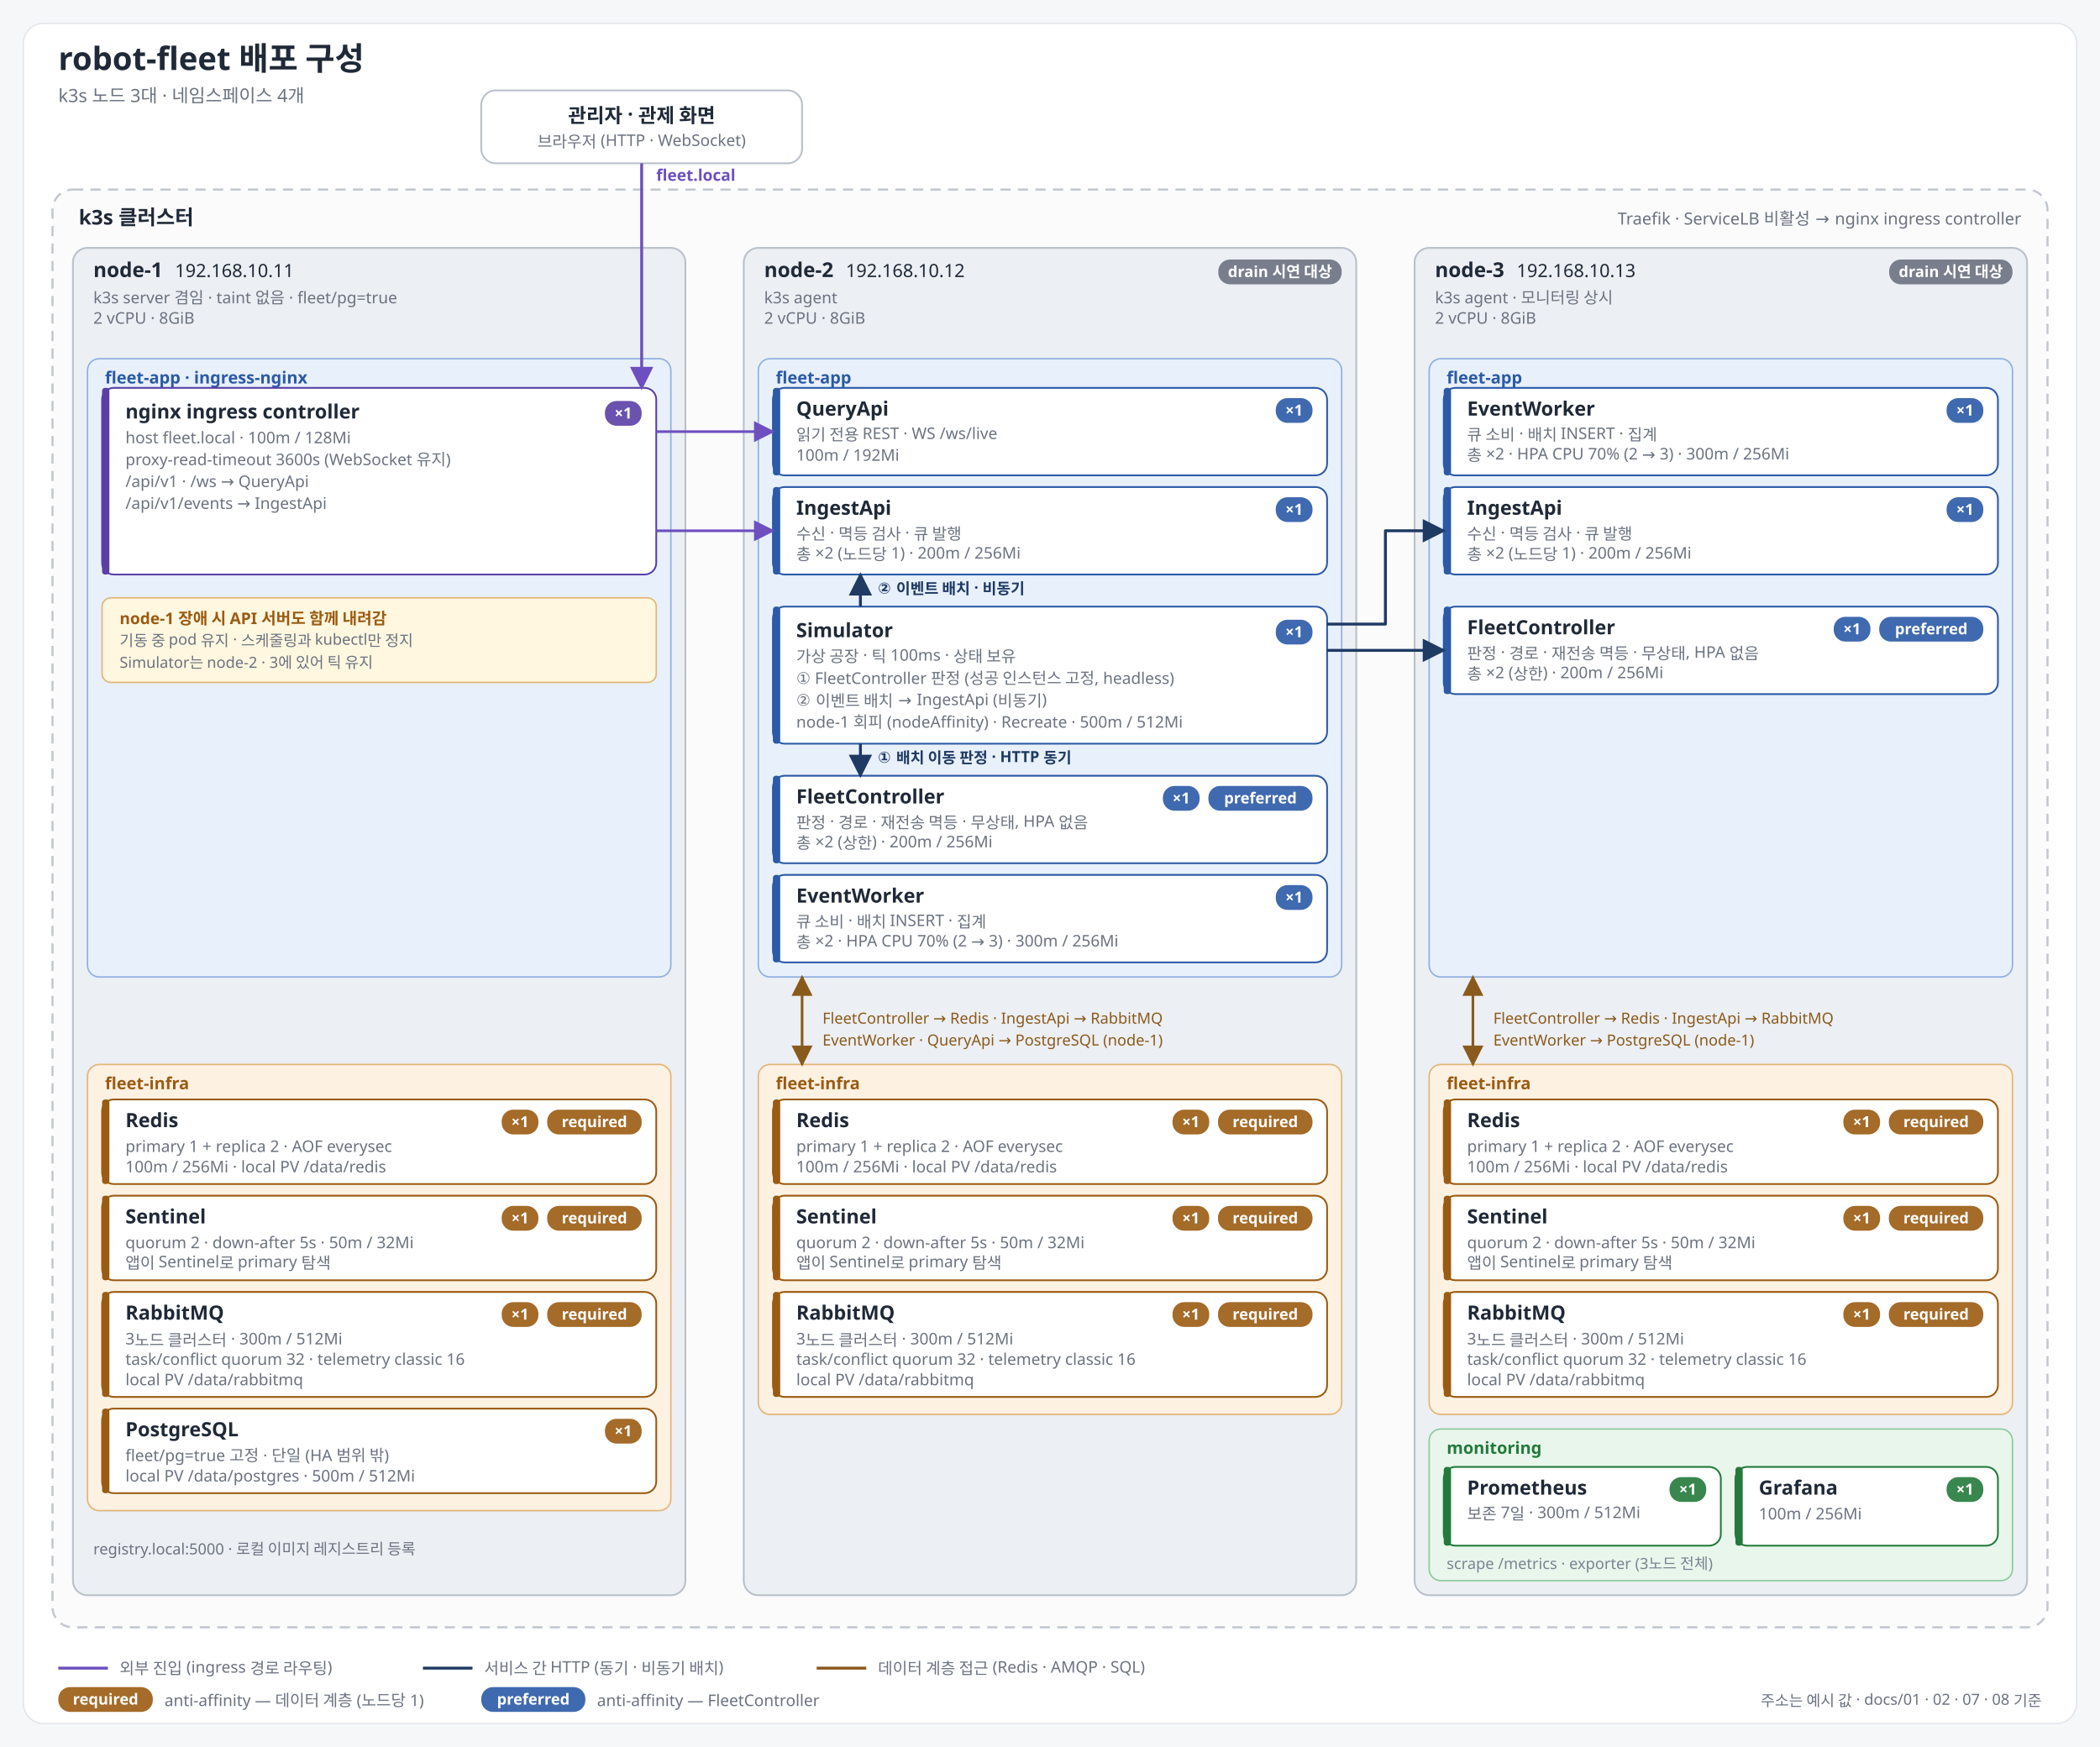
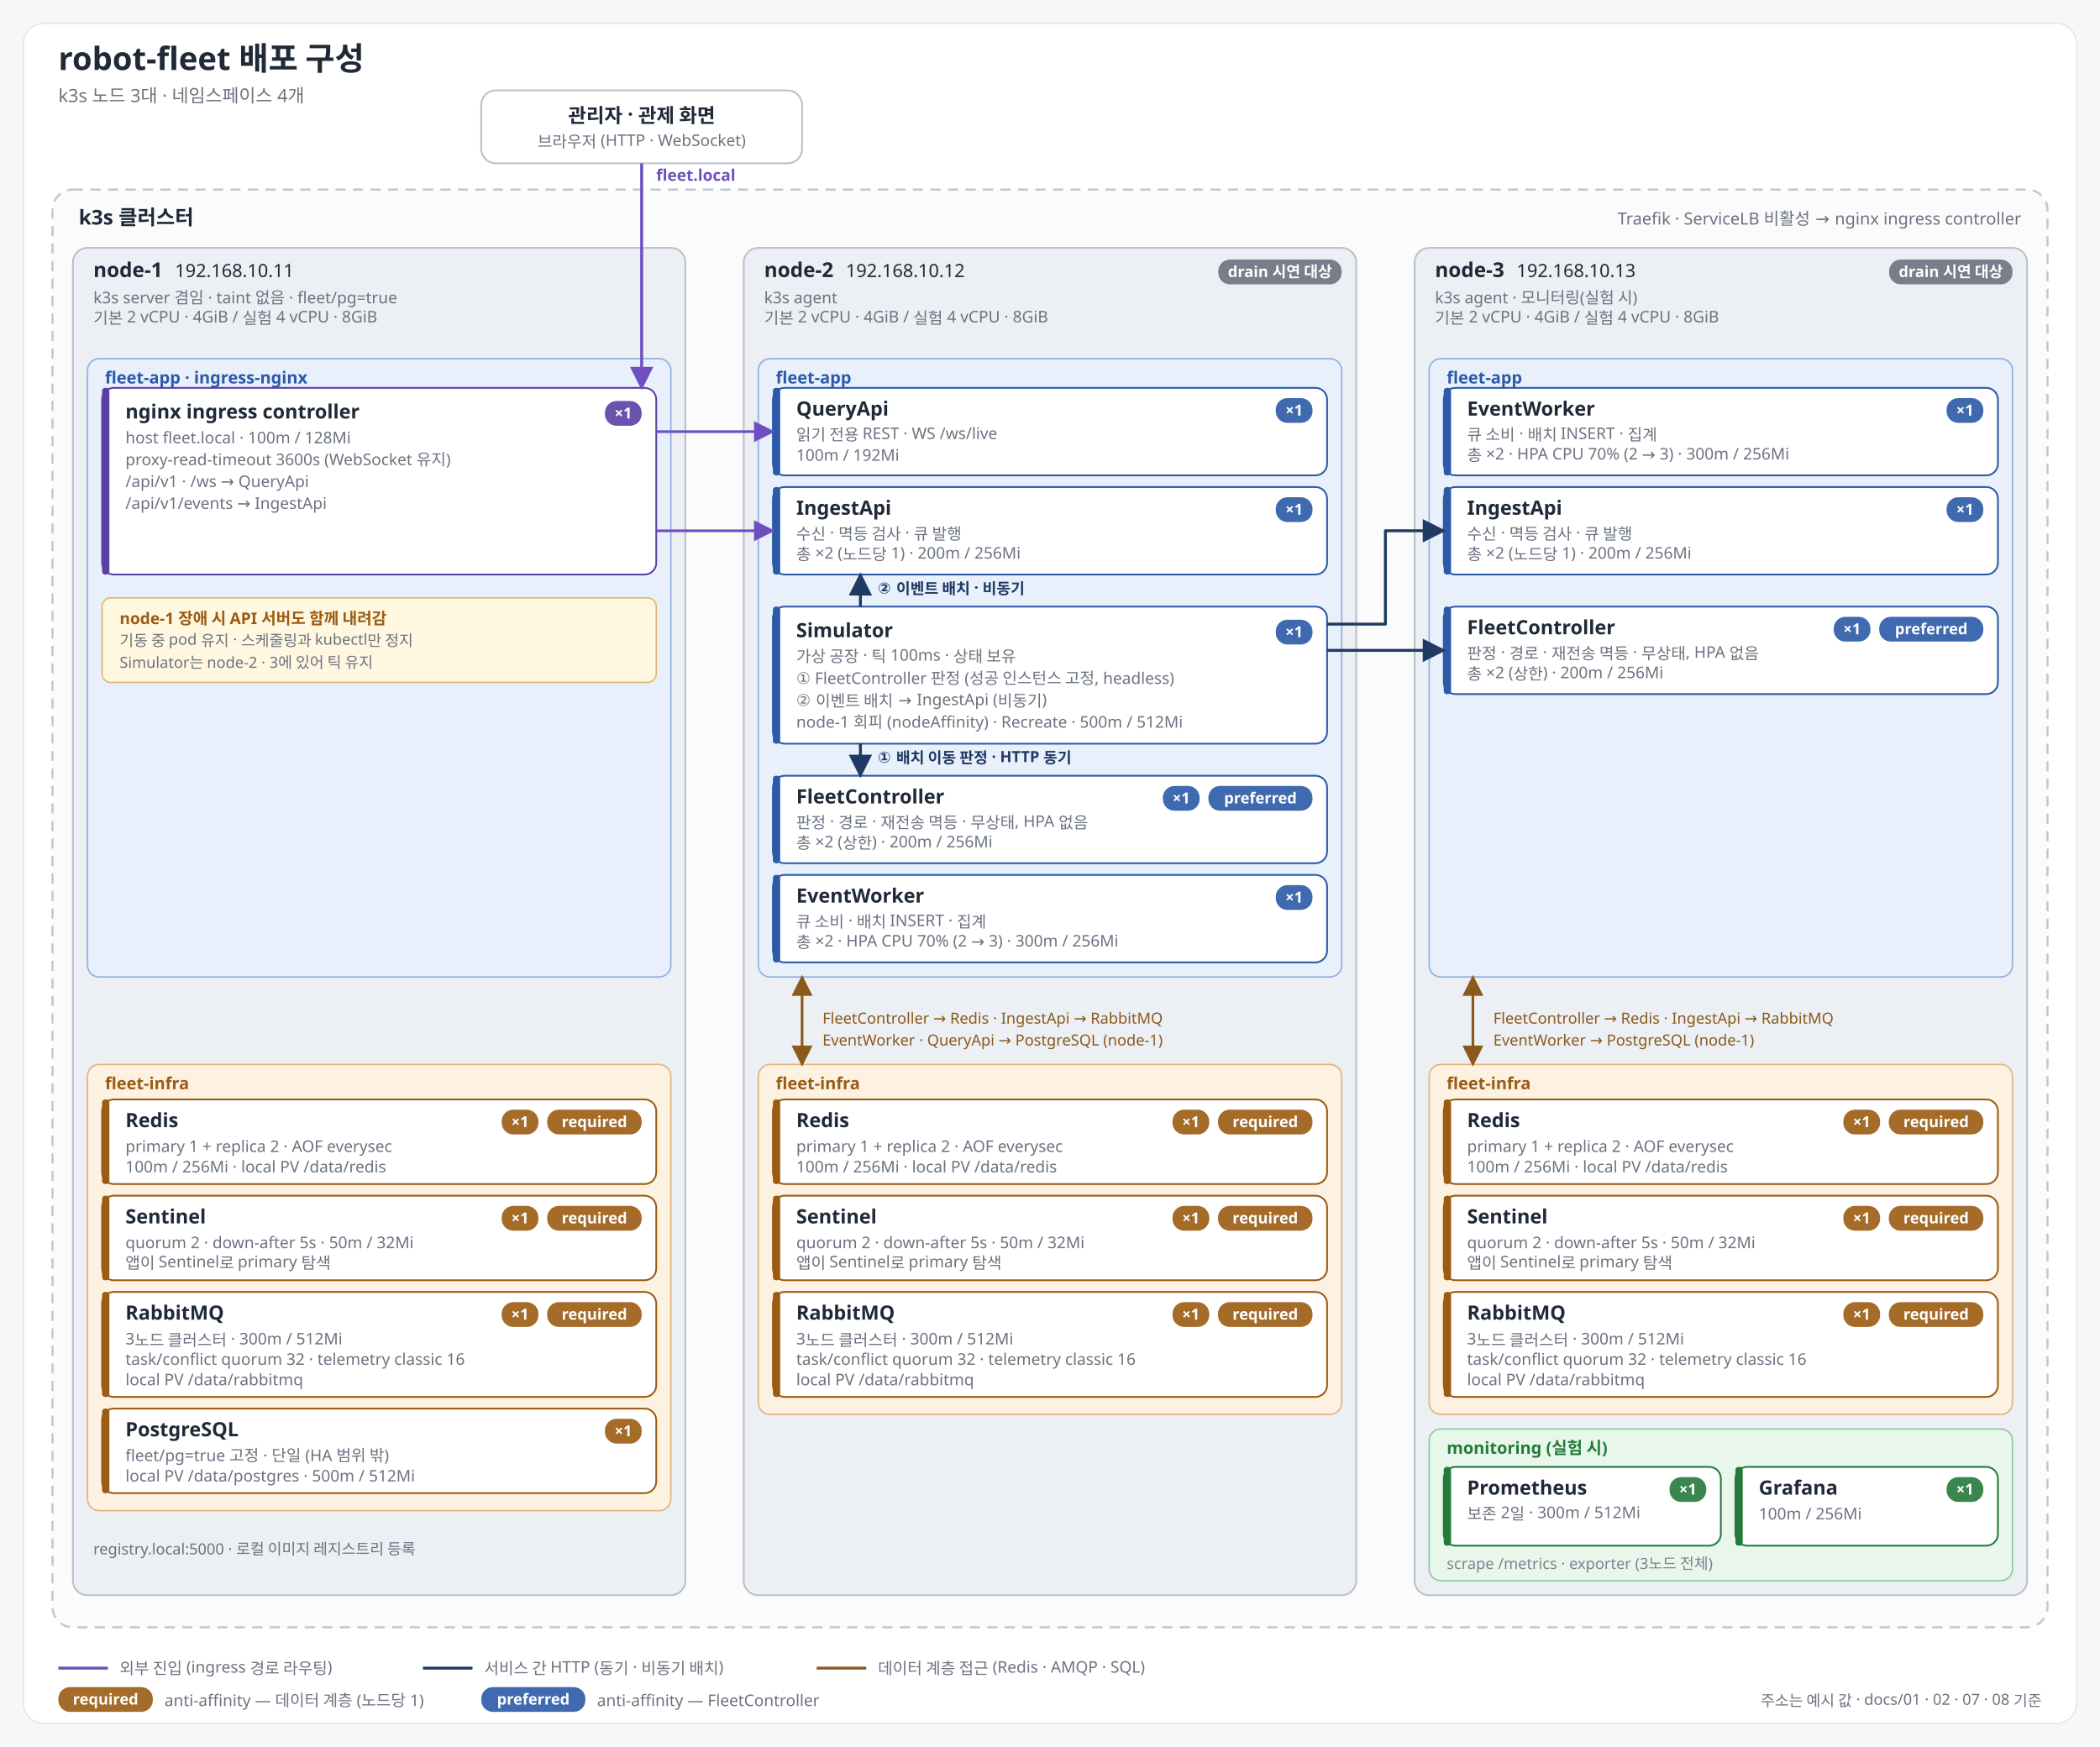
<svg xmlns="http://www.w3.org/2000/svg" width="1440" height="1198" viewBox="0 0 1440 1198" font-family="'Pretendard','Apple SD Gothic Neo','Malgun Gothic','Segoe UI',sans-serif">
  <defs>
    <marker id="m-flow" viewBox="0 0 10 10" refX="9" refY="5" markerWidth="8" markerHeight="8" orient="auto-start-reverse">
      <path d="M0,0 L10,5 L0,10 z" fill="#1f3a63" />
    </marker>
    <marker id="m-flow-r" viewBox="0 0 10 10" refX="1" refY="5" markerWidth="8" markerHeight="8" orient="auto">
      <path d="M10,0 L0,5 L10,10 z" fill="#1f3a63" />
    </marker>
    <marker id="m-ing" viewBox="0 0 10 10" refX="9" refY="5" markerWidth="8" markerHeight="8" orient="auto-start-reverse">
      <path d="M0,0 L10,5 L0,10 z" fill="#6d4fc0" />
    </marker>
    <marker id="m-ing-r" viewBox="0 0 10 10" refX="1" refY="5" markerWidth="8" markerHeight="8" orient="auto">
      <path d="M10,0 L0,5 L10,10 z" fill="#6d4fc0" />
    </marker>
    <marker id="m-scrape" viewBox="0 0 10 10" refX="9" refY="5" markerWidth="8" markerHeight="8" orient="auto-start-reverse">
      <path d="M0,0 L10,5 L0,10 z" fill="#7a8390" />
    </marker>
    <marker id="m-scrape-r" viewBox="0 0 10 10" refX="1" refY="5" markerWidth="8" markerHeight="8" orient="auto">
      <path d="M10,0 L0,5 L10,10 z" fill="#7a8390" />
    </marker>
    <marker id="m-data" viewBox="0 0 10 10" refX="9" refY="5" markerWidth="8" markerHeight="8" orient="auto-start-reverse">
      <path d="M0,0 L10,5 L0,10 z" fill="#8a5a1c" />
    </marker>
    <marker id="m-data-r" viewBox="0 0 10 10" refX="1" refY="5" markerWidth="8" markerHeight="8" orient="auto">
      <path d="M10,0 L0,5 L10,10 z" fill="#8a5a1c" />
    </marker>
  </defs>
  <rect x="0" y="0" width="1440" height="1198" rx="0" fill="#f6f7f9" stroke="none" stroke-width="1" />
  <rect x="16" y="16" width="1408" height="1166" rx="14" fill="#ffffff" stroke="#e3e6ea" stroke-width="1" />
  <text x="40" y="48" font-size="22" fill="#1f2937" font-weight="bold" text-anchor="start">robot-fleet 배포 구성</text>
  <text x="40" y="70" font-size="12.5" fill="#6b7280" font-weight="normal" text-anchor="start">k3s 노드 3대 · 네임스페이스 4개</text>
  <rect x="330" y="62" width="220" height="50" rx="10" fill="#ffffff" stroke="#b9c0ca" stroke-width="1.2" />
  <text x="440.0" y="84" font-size="13.5" fill="#1f2937" font-weight="bold" text-anchor="middle">관리자 · 관제 화면</text>
  <text x="440.0" y="101" font-size="11" fill="#6b7280" font-weight="normal" text-anchor="middle">브라우저 (HTTP · WebSocket)</text>
  <rect x="36" y="130" width="1368" height="986" rx="14" fill="#fbfbfc" stroke="#c3c8d0" stroke-width="1.5" stroke-dasharray="7 5" />
  <text x="54" y="154" font-size="14" fill="#1f2937" font-weight="bold" text-anchor="start">k3s 클러스터</text>
  <text x="1386" y="154" font-size="11.5" fill="#6b7280" font-weight="normal" text-anchor="end">Traefik · ServiceLB 비활성 → nginx ingress controller</text>
  <rect x="50" y="170" width="420" height="924" rx="10" fill="#eceff3" stroke="#b9c0ca" stroke-width="1.2" />
  <text x="64" y="190" font-size="14" fill="#1f2937" font-weight="bold" text-anchor="start">node-1</text>
  <text x="120" y="190" font-size="12.5" fill="#1f2937" font-weight="normal" text-anchor="start">192.168.10.11</text>
  <text x="64" y="208" font-size="11" fill="#6b7280" font-weight="normal" text-anchor="start">k3s server 겸임 · taint 없음 · fleet/pg=true</text>
-   <text x="64" y="222" font-size="11" fill="#6b7280" font-weight="normal" text-anchor="start">2 vCPU · 8GiB</text>
+   <text x="64" y="222" font-size="11" fill="#6b7280" font-weight="normal" text-anchor="start">기본 2 vCPU · 4GiB / 실험 4 vCPU · 8GiB</text>
  <rect x="510" y="170" width="420" height="924" rx="10" fill="#eceff3" stroke="#b9c0ca" stroke-width="1.2" />
  <text x="524" y="190" font-size="14" fill="#1f2937" font-weight="bold" text-anchor="start">node-2</text>
  <text x="580" y="190" font-size="12.5" fill="#1f2937" font-weight="normal" text-anchor="start">192.168.10.12</text>
  <text x="524" y="208" font-size="11" fill="#6b7280" font-weight="normal" text-anchor="start">k3s agent</text>
-   <text x="524" y="222" font-size="11" fill="#6b7280" font-weight="normal" text-anchor="start">2 vCPU · 8GiB</text>
+   <text x="524" y="222" font-size="11" fill="#6b7280" font-weight="normal" text-anchor="start">기본 2 vCPU · 4GiB / 실험 4 vCPU · 8GiB</text>
  <rect x="970" y="170" width="420" height="924" rx="10" fill="#eceff3" stroke="#b9c0ca" stroke-width="1.2" />
  <text x="984" y="190" font-size="14" fill="#1f2937" font-weight="bold" text-anchor="start">node-3</text>
  <text x="1040" y="190" font-size="12.5" fill="#1f2937" font-weight="normal" text-anchor="start">192.168.10.13</text>
-   <text x="984" y="208" font-size="11" fill="#6b7280" font-weight="normal" text-anchor="start">k3s agent · 모니터링 상시</text>
-   <text x="984" y="222" font-size="11" fill="#6b7280" font-weight="normal" text-anchor="start">2 vCPU · 8GiB</text>
+   <text x="984" y="208" font-size="11" fill="#6b7280" font-weight="normal" text-anchor="start">k3s agent · 모니터링(실험 시)</text>
+   <text x="984" y="222" font-size="11" fill="#6b7280" font-weight="normal" text-anchor="start">기본 2 vCPU · 4GiB / 실험 4 vCPU · 8GiB</text>
  <rect x="835.4" y="178" width="84.6" height="17" rx="8" fill="#6b7280" stroke="none" stroke-width="1" opacity="0.9" />
  <text x="877.7" y="190" font-size="10.5" fill="#ffffff" font-weight="bold" text-anchor="middle">drain 시연 대상</text>
  <rect x="1295.4" y="178" width="84.6" height="17" rx="8" fill="#6b7280" stroke="none" stroke-width="1" opacity="0.9" />
  <text x="1337.7" y="190" font-size="10.5" fill="#ffffff" font-weight="bold" text-anchor="middle">drain 시연 대상</text>
  <rect x="60" y="246" width="400" height="424" rx="8" fill="#e8f0fb" stroke="#8fb0e0" stroke-width="1" />
  <text x="72" y="263" font-size="11.5" fill="#2b5aa6" font-weight="bold" text-anchor="start">fleet-app · ingress-nginx</text>
  <rect x="520" y="246" width="400" height="424" rx="8" fill="#e8f0fb" stroke="#8fb0e0" stroke-width="1" />
  <text x="532" y="263" font-size="11.5" fill="#2b5aa6" font-weight="bold" text-anchor="start">fleet-app</text>
  <rect x="980" y="246" width="400" height="424" rx="8" fill="#e8f0fb" stroke="#8fb0e0" stroke-width="1" />
  <text x="992" y="263" font-size="11.5" fill="#2b5aa6" font-weight="bold" text-anchor="start">fleet-app</text>
  <rect x="70" y="266" width="380" height="128" rx="8" fill="#ffffff" stroke="#5b3fa5" stroke-width="1.2" />
  <rect x="70" y="266" width="5" height="128" rx="2" fill="#5b3fa5" stroke="none" stroke-width="1" />
  <text x="86" y="287" font-size="13.5" fill="#1f2937" font-weight="bold" text-anchor="start">nginx ingress controller</text>
  <rect x="414.8" y="275" width="25.2" height="17" rx="8" fill="#5b3fa5" stroke="none" stroke-width="1" opacity="0.9" />
  <text x="427.4" y="287" font-size="10.5" fill="#ffffff" font-weight="bold" text-anchor="middle">×1</text>
  <text x="86" y="304" font-size="11" fill="#6b7280" font-weight="normal" text-anchor="start">host fleet.local · 100m / 128Mi</text>
  <text x="86" y="319" font-size="11" fill="#6b7280" font-weight="normal" text-anchor="start">proxy-read-timeout 3600s (WebSocket 유지)</text>
  <text x="86" y="334" font-size="11" fill="#6b7280" font-weight="normal" text-anchor="start">/api/v1 · /ws → QueryApi</text>
  <text x="86" y="349" font-size="11" fill="#6b7280" font-weight="normal" text-anchor="start">/api/v1/events → IngestApi</text>
  <rect x="70" y="410" width="380" height="58" rx="6" fill="#fff7e0" stroke="#e2b579" stroke-width="1" />
  <text x="82" y="428" font-size="11" fill="#9a5b12" font-weight="bold" text-anchor="start">node-1 장애 시 API 서버도 함께 내려감</text>
  <text x="82" y="443" font-size="10.5" fill="#6b7280" font-weight="normal" text-anchor="start">기동 중 pod 유지 · 스케줄링과 kubectl만 정지</text>
  <text x="82" y="458" font-size="10.5" fill="#6b7280" font-weight="normal" text-anchor="start">Simulator는 node-2 · 3에 있어 틱 유지</text>
  <rect x="530" y="266" width="380" height="60" rx="8" fill="#ffffff" stroke="#2b5aa6" stroke-width="1.2" />
  <rect x="530" y="266" width="5" height="60" rx="2" fill="#2b5aa6" stroke="none" stroke-width="1" />
  <text x="546" y="285" font-size="13.5" fill="#1f2937" font-weight="bold" text-anchor="start">QueryApi</text>
  <rect x="874.8" y="273" width="25.2" height="17" rx="8" fill="#2b5aa6" stroke="none" stroke-width="1" opacity="0.9" />
  <text x="887.4" y="285" font-size="10.5" fill="#ffffff" font-weight="bold" text-anchor="middle">×1</text>
  <text x="546" y="302" font-size="11" fill="#6b7280" font-weight="normal" text-anchor="start">읽기 전용 REST · WS /ws/live</text>
  <text x="546" y="316" font-size="11" fill="#6b7280" font-weight="normal" text-anchor="start">100m / 192Mi</text>
  <rect x="530" y="334" width="380" height="60" rx="8" fill="#ffffff" stroke="#2b5aa6" stroke-width="1.2" />
  <rect x="530" y="334" width="5" height="60" rx="2" fill="#2b5aa6" stroke="none" stroke-width="1" />
  <text x="546" y="353" font-size="13.5" fill="#1f2937" font-weight="bold" text-anchor="start">IngestApi</text>
  <rect x="874.8" y="341" width="25.2" height="17" rx="8" fill="#2b5aa6" stroke="none" stroke-width="1" opacity="0.9" />
  <text x="887.4" y="353" font-size="10.5" fill="#ffffff" font-weight="bold" text-anchor="middle">×1</text>
  <text x="546" y="370" font-size="11" fill="#6b7280" font-weight="normal" text-anchor="start">수신 · 멱등 검사 · 큐 발행</text>
  <text x="546" y="384" font-size="11" fill="#6b7280" font-weight="normal" text-anchor="start">총 ×2 (노드당 1) · 200m / 256Mi</text>
  <rect x="530" y="416" width="380" height="94" rx="8" fill="#ffffff" stroke="#2b5aa6" stroke-width="1.2" />
  <rect x="530" y="416" width="5" height="94" rx="2" fill="#2b5aa6" stroke="none" stroke-width="1" />
  <text x="546" y="437" font-size="13.5" fill="#1f2937" font-weight="bold" text-anchor="start">Simulator</text>
  <rect x="874.8" y="425" width="25.2" height="17" rx="8" fill="#2b5aa6" stroke="none" stroke-width="1" opacity="0.9" />
  <text x="887.4" y="437" font-size="10.5" fill="#ffffff" font-weight="bold" text-anchor="middle">×1</text>
  <text x="546" y="454" font-size="11" fill="#6b7280" font-weight="normal" text-anchor="start">가상 공장 · 틱 100ms · 상태 보유</text>
  <text x="546" y="469" font-size="11" fill="#6b7280" font-weight="normal" text-anchor="start">① FleetController 판정 (성공 인스턴스 고정, headless)</text>
  <text x="546" y="484" font-size="11" fill="#6b7280" font-weight="normal" text-anchor="start">② 이벤트 배치 → IngestApi (비동기)</text>
  <text x="546" y="499" font-size="11" fill="#6b7280" font-weight="normal" text-anchor="start">node-1 회피 (nodeAffinity) · Recreate · 500m / 512Mi</text>
  <rect x="530" y="532" width="380" height="60" rx="8" fill="#ffffff" stroke="#2b5aa6" stroke-width="1.2" />
  <rect x="530" y="532" width="5" height="60" rx="2" fill="#2b5aa6" stroke="none" stroke-width="1" />
  <text x="546" y="551" font-size="13.5" fill="#1f2937" font-weight="bold" text-anchor="start">FleetController</text>
  <rect x="828.6" y="539" width="71.4" height="17" rx="8" fill="#2b5aa6" stroke="none" stroke-width="1" opacity="0.9" />
  <text x="864.3" y="551" font-size="10.5" fill="#ffffff" font-weight="bold" text-anchor="middle">preferred</text>
  <rect x="797.4" y="539" width="25.2" height="17" rx="8" fill="#2b5aa6" stroke="none" stroke-width="1" opacity="0.9" />
  <text x="810.0" y="551" font-size="10.5" fill="#ffffff" font-weight="bold" text-anchor="middle">×1</text>
  <text x="546" y="568" font-size="11" fill="#6b7280" font-weight="normal" text-anchor="start">판정 · 경로 · 재전송 멱등 · 무상태, HPA 없음</text>
  <text x="546" y="582" font-size="11" fill="#6b7280" font-weight="normal" text-anchor="start">총 ×2 (상한) · 200m / 256Mi</text>
  <rect x="530" y="600" width="380" height="60" rx="8" fill="#ffffff" stroke="#2b5aa6" stroke-width="1.2" />
  <rect x="530" y="600" width="5" height="60" rx="2" fill="#2b5aa6" stroke="none" stroke-width="1" />
  <text x="546" y="619" font-size="13.5" fill="#1f2937" font-weight="bold" text-anchor="start">EventWorker</text>
  <rect x="874.8" y="607" width="25.2" height="17" rx="8" fill="#2b5aa6" stroke="none" stroke-width="1" opacity="0.9" />
  <text x="887.4" y="619" font-size="10.5" fill="#ffffff" font-weight="bold" text-anchor="middle">×1</text>
  <text x="546" y="636" font-size="11" fill="#6b7280" font-weight="normal" text-anchor="start">큐 소비 · 배치 INSERT · 집계</text>
  <text x="546" y="650" font-size="11" fill="#6b7280" font-weight="normal" text-anchor="start">총 ×2 · HPA CPU 70% (2 → 3) · 300m / 256Mi</text>
  <rect x="990" y="266" width="380" height="60" rx="8" fill="#ffffff" stroke="#2b5aa6" stroke-width="1.2" />
  <rect x="990" y="266" width="5" height="60" rx="2" fill="#2b5aa6" stroke="none" stroke-width="1" />
  <text x="1006" y="285" font-size="13.5" fill="#1f2937" font-weight="bold" text-anchor="start">EventWorker</text>
  <rect x="1334.8" y="273" width="25.2" height="17" rx="8" fill="#2b5aa6" stroke="none" stroke-width="1" opacity="0.9" />
  <text x="1347.4" y="285" font-size="10.5" fill="#ffffff" font-weight="bold" text-anchor="middle">×1</text>
  <text x="1006" y="302" font-size="11" fill="#6b7280" font-weight="normal" text-anchor="start">큐 소비 · 배치 INSERT · 집계</text>
  <text x="1006" y="316" font-size="11" fill="#6b7280" font-weight="normal" text-anchor="start">총 ×2 · HPA CPU 70% (2 → 3) · 300m / 256Mi</text>
  <rect x="990" y="334" width="380" height="60" rx="8" fill="#ffffff" stroke="#2b5aa6" stroke-width="1.2" />
  <rect x="990" y="334" width="5" height="60" rx="2" fill="#2b5aa6" stroke="none" stroke-width="1" />
  <text x="1006" y="353" font-size="13.5" fill="#1f2937" font-weight="bold" text-anchor="start">IngestApi</text>
  <rect x="1334.8" y="341" width="25.2" height="17" rx="8" fill="#2b5aa6" stroke="none" stroke-width="1" opacity="0.9" />
  <text x="1347.4" y="353" font-size="10.5" fill="#ffffff" font-weight="bold" text-anchor="middle">×1</text>
  <text x="1006" y="370" font-size="11" fill="#6b7280" font-weight="normal" text-anchor="start">수신 · 멱등 검사 · 큐 발행</text>
  <text x="1006" y="384" font-size="11" fill="#6b7280" font-weight="normal" text-anchor="start">총 ×2 (노드당 1) · 200m / 256Mi</text>
  <rect x="990" y="416" width="380" height="60" rx="8" fill="#ffffff" stroke="#2b5aa6" stroke-width="1.2" />
  <rect x="990" y="416" width="5" height="60" rx="2" fill="#2b5aa6" stroke="none" stroke-width="1" />
  <text x="1006" y="435" font-size="13.5" fill="#1f2937" font-weight="bold" text-anchor="start">FleetController</text>
  <rect x="1288.6" y="423" width="71.4" height="17" rx="8" fill="#2b5aa6" stroke="none" stroke-width="1" opacity="0.9" />
  <text x="1324.3" y="435" font-size="10.5" fill="#ffffff" font-weight="bold" text-anchor="middle">preferred</text>
  <rect x="1257.4" y="423" width="25.2" height="17" rx="8" fill="#2b5aa6" stroke="none" stroke-width="1" opacity="0.9" />
  <text x="1270.0" y="435" font-size="10.5" fill="#ffffff" font-weight="bold" text-anchor="middle">×1</text>
  <text x="1006" y="452" font-size="11" fill="#6b7280" font-weight="normal" text-anchor="start">판정 · 경로 · 재전송 멱등 · 무상태, HPA 없음</text>
  <text x="1006" y="466" font-size="11" fill="#6b7280" font-weight="normal" text-anchor="start">총 ×2 (상한) · 200m / 256Mi</text>
  <rect x="60" y="730" width="400" height="306" rx="8" fill="#fdf1e2" stroke="#e2b579" stroke-width="1" />
  <text x="72" y="747" font-size="11.5" fill="#9a5b12" font-weight="bold" text-anchor="start">fleet-infra</text>
  <rect x="70" y="754" width="380" height="58" rx="8" fill="#ffffff" stroke="#9a5b12" stroke-width="1.2" />
  <rect x="70" y="754" width="5" height="58" rx="2" fill="#9a5b12" stroke="none" stroke-width="1" />
  <text x="86" y="773" font-size="13.5" fill="#1f2937" font-weight="bold" text-anchor="start">Redis</text>
  <rect x="375.2" y="761" width="64.8" height="17" rx="8" fill="#9a5b12" stroke="none" stroke-width="1" opacity="0.9" />
  <text x="407.6" y="773" font-size="10.5" fill="#ffffff" font-weight="bold" text-anchor="middle">required</text>
  <rect x="344.0" y="761" width="25.2" height="17" rx="8" fill="#9a5b12" stroke="none" stroke-width="1" opacity="0.9" />
  <text x="356.6" y="773" font-size="10.5" fill="#ffffff" font-weight="bold" text-anchor="middle">×1</text>
  <text x="86" y="790" font-size="11" fill="#6b7280" font-weight="normal" text-anchor="start">primary 1 + replica 2 · AOF everysec</text>
  <text x="86" y="804" font-size="11" fill="#6b7280" font-weight="normal" text-anchor="start">100m / 256Mi · local PV /data/redis</text>
  <rect x="70" y="820" width="380" height="58" rx="8" fill="#ffffff" stroke="#9a5b12" stroke-width="1.2" />
  <rect x="70" y="820" width="5" height="58" rx="2" fill="#9a5b12" stroke="none" stroke-width="1" />
  <text x="86" y="839" font-size="13.5" fill="#1f2937" font-weight="bold" text-anchor="start">Sentinel</text>
  <rect x="375.2" y="827" width="64.8" height="17" rx="8" fill="#9a5b12" stroke="none" stroke-width="1" opacity="0.9" />
  <text x="407.6" y="839" font-size="10.5" fill="#ffffff" font-weight="bold" text-anchor="middle">required</text>
  <rect x="344.0" y="827" width="25.2" height="17" rx="8" fill="#9a5b12" stroke="none" stroke-width="1" opacity="0.9" />
  <text x="356.6" y="839" font-size="10.5" fill="#ffffff" font-weight="bold" text-anchor="middle">×1</text>
  <text x="86" y="856" font-size="11" fill="#6b7280" font-weight="normal" text-anchor="start">quorum 2 · down-after 5s · 50m / 32Mi</text>
  <text x="86" y="870" font-size="11" fill="#6b7280" font-weight="normal" text-anchor="start">앱이 Sentinel로 primary 탐색</text>
  <rect x="70" y="886" width="380" height="72" rx="8" fill="#ffffff" stroke="#9a5b12" stroke-width="1.2" />
  <rect x="70" y="886" width="5" height="72" rx="2" fill="#9a5b12" stroke="none" stroke-width="1" />
  <text x="86" y="905" font-size="13.5" fill="#1f2937" font-weight="bold" text-anchor="start">RabbitMQ</text>
  <rect x="375.2" y="893" width="64.8" height="17" rx="8" fill="#9a5b12" stroke="none" stroke-width="1" opacity="0.9" />
  <text x="407.6" y="905" font-size="10.5" fill="#ffffff" font-weight="bold" text-anchor="middle">required</text>
  <rect x="344.0" y="893" width="25.2" height="17" rx="8" fill="#9a5b12" stroke="none" stroke-width="1" opacity="0.9" />
  <text x="356.6" y="905" font-size="10.5" fill="#ffffff" font-weight="bold" text-anchor="middle">×1</text>
  <text x="86" y="922" font-size="11" fill="#6b7280" font-weight="normal" text-anchor="start">3노드 클러스터 · 300m / 512Mi</text>
  <text x="86" y="936" font-size="11" fill="#6b7280" font-weight="normal" text-anchor="start">task/conflict quorum 32 · telemetry classic 16</text>
  <text x="86" y="950" font-size="11" fill="#6b7280" font-weight="normal" text-anchor="start">local PV /data/rabbitmq</text>
  <rect x="70" y="966" width="380" height="58" rx="8" fill="#ffffff" stroke="#9a5b12" stroke-width="1.2" />
  <rect x="70" y="966" width="5" height="58" rx="2" fill="#9a5b12" stroke="none" stroke-width="1" />
  <text x="86" y="985" font-size="13.5" fill="#1f2937" font-weight="bold" text-anchor="start">PostgreSQL</text>
  <rect x="414.8" y="973" width="25.2" height="17" rx="8" fill="#9a5b12" stroke="none" stroke-width="1" opacity="0.9" />
  <text x="427.4" y="985" font-size="10.5" fill="#ffffff" font-weight="bold" text-anchor="middle">×1</text>
  <text x="86" y="1002" font-size="11" fill="#6b7280" font-weight="normal" text-anchor="start">fleet/pg=true 고정 · 단일 (HA 범위 밖)</text>
  <text x="86" y="1016" font-size="11" fill="#6b7280" font-weight="normal" text-anchor="start">local PV /data/postgres · 500m / 512Mi</text>
  <rect x="520" y="730" width="400" height="240" rx="8" fill="#fdf1e2" stroke="#e2b579" stroke-width="1" />
  <text x="532" y="747" font-size="11.5" fill="#9a5b12" font-weight="bold" text-anchor="start">fleet-infra</text>
  <rect x="530" y="754" width="380" height="58" rx="8" fill="#ffffff" stroke="#9a5b12" stroke-width="1.2" />
  <rect x="530" y="754" width="5" height="58" rx="2" fill="#9a5b12" stroke="none" stroke-width="1" />
  <text x="546" y="773" font-size="13.5" fill="#1f2937" font-weight="bold" text-anchor="start">Redis</text>
  <rect x="835.2" y="761" width="64.8" height="17" rx="8" fill="#9a5b12" stroke="none" stroke-width="1" opacity="0.9" />
  <text x="867.6" y="773" font-size="10.5" fill="#ffffff" font-weight="bold" text-anchor="middle">required</text>
  <rect x="804.0" y="761" width="25.2" height="17" rx="8" fill="#9a5b12" stroke="none" stroke-width="1" opacity="0.9" />
  <text x="816.6" y="773" font-size="10.5" fill="#ffffff" font-weight="bold" text-anchor="middle">×1</text>
  <text x="546" y="790" font-size="11" fill="#6b7280" font-weight="normal" text-anchor="start">primary 1 + replica 2 · AOF everysec</text>
  <text x="546" y="804" font-size="11" fill="#6b7280" font-weight="normal" text-anchor="start">100m / 256Mi · local PV /data/redis</text>
  <rect x="530" y="820" width="380" height="58" rx="8" fill="#ffffff" stroke="#9a5b12" stroke-width="1.2" />
  <rect x="530" y="820" width="5" height="58" rx="2" fill="#9a5b12" stroke="none" stroke-width="1" />
  <text x="546" y="839" font-size="13.5" fill="#1f2937" font-weight="bold" text-anchor="start">Sentinel</text>
  <rect x="835.2" y="827" width="64.8" height="17" rx="8" fill="#9a5b12" stroke="none" stroke-width="1" opacity="0.9" />
  <text x="867.6" y="839" font-size="10.5" fill="#ffffff" font-weight="bold" text-anchor="middle">required</text>
  <rect x="804.0" y="827" width="25.2" height="17" rx="8" fill="#9a5b12" stroke="none" stroke-width="1" opacity="0.9" />
  <text x="816.6" y="839" font-size="10.5" fill="#ffffff" font-weight="bold" text-anchor="middle">×1</text>
  <text x="546" y="856" font-size="11" fill="#6b7280" font-weight="normal" text-anchor="start">quorum 2 · down-after 5s · 50m / 32Mi</text>
  <text x="546" y="870" font-size="11" fill="#6b7280" font-weight="normal" text-anchor="start">앱이 Sentinel로 primary 탐색</text>
  <rect x="530" y="886" width="380" height="72" rx="8" fill="#ffffff" stroke="#9a5b12" stroke-width="1.2" />
  <rect x="530" y="886" width="5" height="72" rx="2" fill="#9a5b12" stroke="none" stroke-width="1" />
  <text x="546" y="905" font-size="13.5" fill="#1f2937" font-weight="bold" text-anchor="start">RabbitMQ</text>
  <rect x="835.2" y="893" width="64.8" height="17" rx="8" fill="#9a5b12" stroke="none" stroke-width="1" opacity="0.9" />
  <text x="867.6" y="905" font-size="10.5" fill="#ffffff" font-weight="bold" text-anchor="middle">required</text>
  <rect x="804.0" y="893" width="25.2" height="17" rx="8" fill="#9a5b12" stroke="none" stroke-width="1" opacity="0.9" />
  <text x="816.6" y="905" font-size="10.5" fill="#ffffff" font-weight="bold" text-anchor="middle">×1</text>
  <text x="546" y="922" font-size="11" fill="#6b7280" font-weight="normal" text-anchor="start">3노드 클러스터 · 300m / 512Mi</text>
  <text x="546" y="936" font-size="11" fill="#6b7280" font-weight="normal" text-anchor="start">task/conflict quorum 32 · telemetry classic 16</text>
  <text x="546" y="950" font-size="11" fill="#6b7280" font-weight="normal" text-anchor="start">local PV /data/rabbitmq</text>
  <rect x="980" y="730" width="400" height="240" rx="8" fill="#fdf1e2" stroke="#e2b579" stroke-width="1" />
  <text x="992" y="747" font-size="11.5" fill="#9a5b12" font-weight="bold" text-anchor="start">fleet-infra</text>
  <rect x="990" y="754" width="380" height="58" rx="8" fill="#ffffff" stroke="#9a5b12" stroke-width="1.2" />
  <rect x="990" y="754" width="5" height="58" rx="2" fill="#9a5b12" stroke="none" stroke-width="1" />
  <text x="1006" y="773" font-size="13.5" fill="#1f2937" font-weight="bold" text-anchor="start">Redis</text>
  <rect x="1295.2" y="761" width="64.8" height="17" rx="8" fill="#9a5b12" stroke="none" stroke-width="1" opacity="0.9" />
  <text x="1327.6" y="773" font-size="10.5" fill="#ffffff" font-weight="bold" text-anchor="middle">required</text>
  <rect x="1264.0" y="761" width="25.2" height="17" rx="8" fill="#9a5b12" stroke="none" stroke-width="1" opacity="0.9" />
  <text x="1276.6" y="773" font-size="10.5" fill="#ffffff" font-weight="bold" text-anchor="middle">×1</text>
  <text x="1006" y="790" font-size="11" fill="#6b7280" font-weight="normal" text-anchor="start">primary 1 + replica 2 · AOF everysec</text>
  <text x="1006" y="804" font-size="11" fill="#6b7280" font-weight="normal" text-anchor="start">100m / 256Mi · local PV /data/redis</text>
  <rect x="990" y="820" width="380" height="58" rx="8" fill="#ffffff" stroke="#9a5b12" stroke-width="1.2" />
  <rect x="990" y="820" width="5" height="58" rx="2" fill="#9a5b12" stroke="none" stroke-width="1" />
  <text x="1006" y="839" font-size="13.5" fill="#1f2937" font-weight="bold" text-anchor="start">Sentinel</text>
  <rect x="1295.2" y="827" width="64.8" height="17" rx="8" fill="#9a5b12" stroke="none" stroke-width="1" opacity="0.9" />
  <text x="1327.6" y="839" font-size="10.5" fill="#ffffff" font-weight="bold" text-anchor="middle">required</text>
  <rect x="1264.0" y="827" width="25.2" height="17" rx="8" fill="#9a5b12" stroke="none" stroke-width="1" opacity="0.9" />
  <text x="1276.6" y="839" font-size="10.5" fill="#ffffff" font-weight="bold" text-anchor="middle">×1</text>
  <text x="1006" y="856" font-size="11" fill="#6b7280" font-weight="normal" text-anchor="start">quorum 2 · down-after 5s · 50m / 32Mi</text>
  <text x="1006" y="870" font-size="11" fill="#6b7280" font-weight="normal" text-anchor="start">앱이 Sentinel로 primary 탐색</text>
  <rect x="990" y="886" width="380" height="72" rx="8" fill="#ffffff" stroke="#9a5b12" stroke-width="1.2" />
  <rect x="990" y="886" width="5" height="72" rx="2" fill="#9a5b12" stroke="none" stroke-width="1" />
  <text x="1006" y="905" font-size="13.5" fill="#1f2937" font-weight="bold" text-anchor="start">RabbitMQ</text>
  <rect x="1295.2" y="893" width="64.8" height="17" rx="8" fill="#9a5b12" stroke="none" stroke-width="1" opacity="0.9" />
  <text x="1327.6" y="905" font-size="10.5" fill="#ffffff" font-weight="bold" text-anchor="middle">required</text>
  <rect x="1264.0" y="893" width="25.2" height="17" rx="8" fill="#9a5b12" stroke="none" stroke-width="1" opacity="0.9" />
  <text x="1276.6" y="905" font-size="10.5" fill="#ffffff" font-weight="bold" text-anchor="middle">×1</text>
  <text x="1006" y="922" font-size="11" fill="#6b7280" font-weight="normal" text-anchor="start">3노드 클러스터 · 300m / 512Mi</text>
  <text x="1006" y="936" font-size="11" fill="#6b7280" font-weight="normal" text-anchor="start">task/conflict quorum 32 · telemetry classic 16</text>
  <text x="1006" y="950" font-size="11" fill="#6b7280" font-weight="normal" text-anchor="start">local PV /data/rabbitmq</text>
  <rect x="980" y="980" width="400" height="104" rx="8" fill="#e9f6ec" stroke="#8ccb9c" stroke-width="1" />
-   <text x="992" y="997" font-size="11.5" fill="#237a3b" font-weight="bold" text-anchor="start">monitoring</text>
+   <text x="992" y="997" font-size="11.5" fill="#237a3b" font-weight="bold" text-anchor="start">monitoring (실험 시)</text>
  <rect x="990" y="1006" width="190" height="54" rx="8" fill="#ffffff" stroke="#237a3b" stroke-width="1.2" />
  <rect x="990" y="1006" width="5" height="54" rx="2" fill="#237a3b" stroke="none" stroke-width="1" />
  <text x="1006" y="1025" font-size="13.5" fill="#1f2937" font-weight="bold" text-anchor="start">Prometheus</text>
  <rect x="1144.8" y="1013" width="25.2" height="17" rx="8" fill="#237a3b" stroke="none" stroke-width="1" opacity="0.9" />
  <text x="1157.4" y="1025" font-size="10.5" fill="#ffffff" font-weight="bold" text-anchor="middle">×1</text>
-   <text x="1006" y="1042" font-size="11" fill="#6b7280" font-weight="normal" text-anchor="start">보존 7일 · 300m / 512Mi</text>
+   <text x="1006" y="1042" font-size="11" fill="#6b7280" font-weight="normal" text-anchor="start">보존 2일 · 300m / 512Mi</text>
  <rect x="1190" y="1006" width="180" height="54" rx="8" fill="#ffffff" stroke="#237a3b" stroke-width="1.2" />
  <rect x="1190" y="1006" width="5" height="54" rx="2" fill="#237a3b" stroke="none" stroke-width="1" />
  <text x="1206" y="1025" font-size="13.5" fill="#1f2937" font-weight="bold" text-anchor="start">Grafana</text>
  <rect x="1334.8" y="1013" width="25.2" height="17" rx="8" fill="#237a3b" stroke="none" stroke-width="1" opacity="0.9" />
  <text x="1347.4" y="1025" font-size="10.5" fill="#ffffff" font-weight="bold" text-anchor="middle">×1</text>
  <text x="1206" y="1042" font-size="11" fill="#6b7280" font-weight="normal" text-anchor="start">100m / 256Mi</text>
  <text x="992" y="1076" font-size="10.5" fill="#7a8390" font-weight="normal" text-anchor="start">scrape /metrics · exporter (3노드 전체)</text>
  <text x="64" y="1066" font-size="10.5" fill="#6b7280" font-weight="normal" text-anchor="start">registry.local:5000 · 로컬 이미지 레지스트리 등록</text>
  <path d="M440,112 L440,266" fill="none" stroke="#6d4fc0" stroke-width="2" marker-end="url(#m-ing)" stroke-linejoin="round" />
  <text x="450" y="124" font-size="11" fill="#6d4fc0" font-weight="bold" text-anchor="start">fleet.local</text>
  <path d="M450,296 L530,296" fill="none" stroke="#6d4fc0" stroke-width="1.8" marker-end="url(#m-ing)" stroke-linejoin="round" />
  <path d="M450,364 L530,364" fill="none" stroke="#6d4fc0" stroke-width="1.8" marker-end="url(#m-ing)" stroke-linejoin="round" />
  <path d="M590,416 L590,394" fill="none" stroke="#1f3a63" stroke-width="2" marker-end="url(#m-flow)" stroke-linejoin="round" />
  <text x="602" y="407" font-size="10.5" fill="#1f3a63" font-weight="bold" text-anchor="start">② 이벤트 배치 · 비동기</text>
  <path d="M590,510 L590,532" fill="none" stroke="#1f3a63" stroke-width="2" marker-end="url(#m-flow)" stroke-linejoin="round" />
  <text x="602" y="523" font-size="10.5" fill="#1f3a63" font-weight="bold" text-anchor="start">① 배치 이동 판정 · HTTP 동기</text>
  <path d="M910,446 L990,446" fill="none" stroke="#1f3a63" stroke-width="2" marker-end="url(#m-flow)" stroke-linejoin="round" />
  <path d="M910,428 L950,428 L950,364 L990,364" fill="none" stroke="#1f3a63" stroke-width="2" marker-end="url(#m-flow)" stroke-linejoin="round" />
  <path d="M550,670 L550,730" fill="none" stroke="#8a5a1c" stroke-width="1.8" marker-end="url(#m-data)" marker-start="url(#m-data-r)" stroke-linejoin="round" />
  <text x="564" y="702" font-size="10.5" fill="#8a5a1c" font-weight="normal" text-anchor="start">FleetController → Redis · IngestApi → RabbitMQ</text>
  <text x="564" y="717" font-size="10.5" fill="#8a5a1c" font-weight="normal" text-anchor="start">EventWorker · QueryApi → PostgreSQL (node-1)</text>
  <path d="M1010,670 L1010,730" fill="none" stroke="#8a5a1c" stroke-width="1.8" marker-end="url(#m-data)" marker-start="url(#m-data-r)" stroke-linejoin="round" />
  <text x="1024" y="702" font-size="10.5" fill="#8a5a1c" font-weight="normal" text-anchor="start">FleetController → Redis · IngestApi → RabbitMQ</text>
  <text x="1024" y="717" font-size="10.5" fill="#8a5a1c" font-weight="normal" text-anchor="start">EventWorker → PostgreSQL (node-1)</text>
  <line x1="40" y1="1144" x2="74" y2="1144" stroke="#6d4fc0" stroke-width="2" />
  <text x="82" y="1148" font-size="11" fill="#6b7280" font-weight="normal" text-anchor="start">외부 진입 (ingress 경로 라우팅)</text>
  <line x1="290" y1="1144" x2="324" y2="1144" stroke="#1f3a63" stroke-width="2" />
  <text x="332" y="1148" font-size="11" fill="#6b7280" font-weight="normal" text-anchor="start">서비스 간 HTTP (동기 · 비동기 배치)</text>
  <line x1="560" y1="1144" x2="594" y2="1144" stroke="#8a5a1c" stroke-width="2" />
  <text x="602" y="1148" font-size="11" fill="#6b7280" font-weight="normal" text-anchor="start">데이터 계층 접근 (Redis · AMQP · SQL)</text>
  <rect x="40" y="1157" width="64.8" height="17" rx="8" fill="#9a5b12" stroke="none" stroke-width="1" opacity="0.9" />
  <text x="72.4" y="1169" font-size="10.5" fill="#ffffff" font-weight="bold" text-anchor="middle">required</text>
  <text x="112.8" y="1170" font-size="11" fill="#6b7280" font-weight="normal" text-anchor="start">anti-affinity — 데이터 계층 (노드당 1)</text>
  <rect x="330" y="1157" width="71.4" height="17" rx="8" fill="#2b5aa6" stroke="none" stroke-width="1" opacity="0.9" />
  <text x="365.7" y="1169" font-size="10.5" fill="#ffffff" font-weight="bold" text-anchor="middle">preferred</text>
  <text x="409.4" y="1170" font-size="11" fill="#6b7280" font-weight="normal" text-anchor="start">anti-affinity — FleetController</text>
  <text x="1400" y="1170" font-size="10.5" fill="#6b7280" font-weight="normal" text-anchor="end">주소는 예시 값 · docs/01 · 02 · 07 · 08 기준</text>
</svg>
